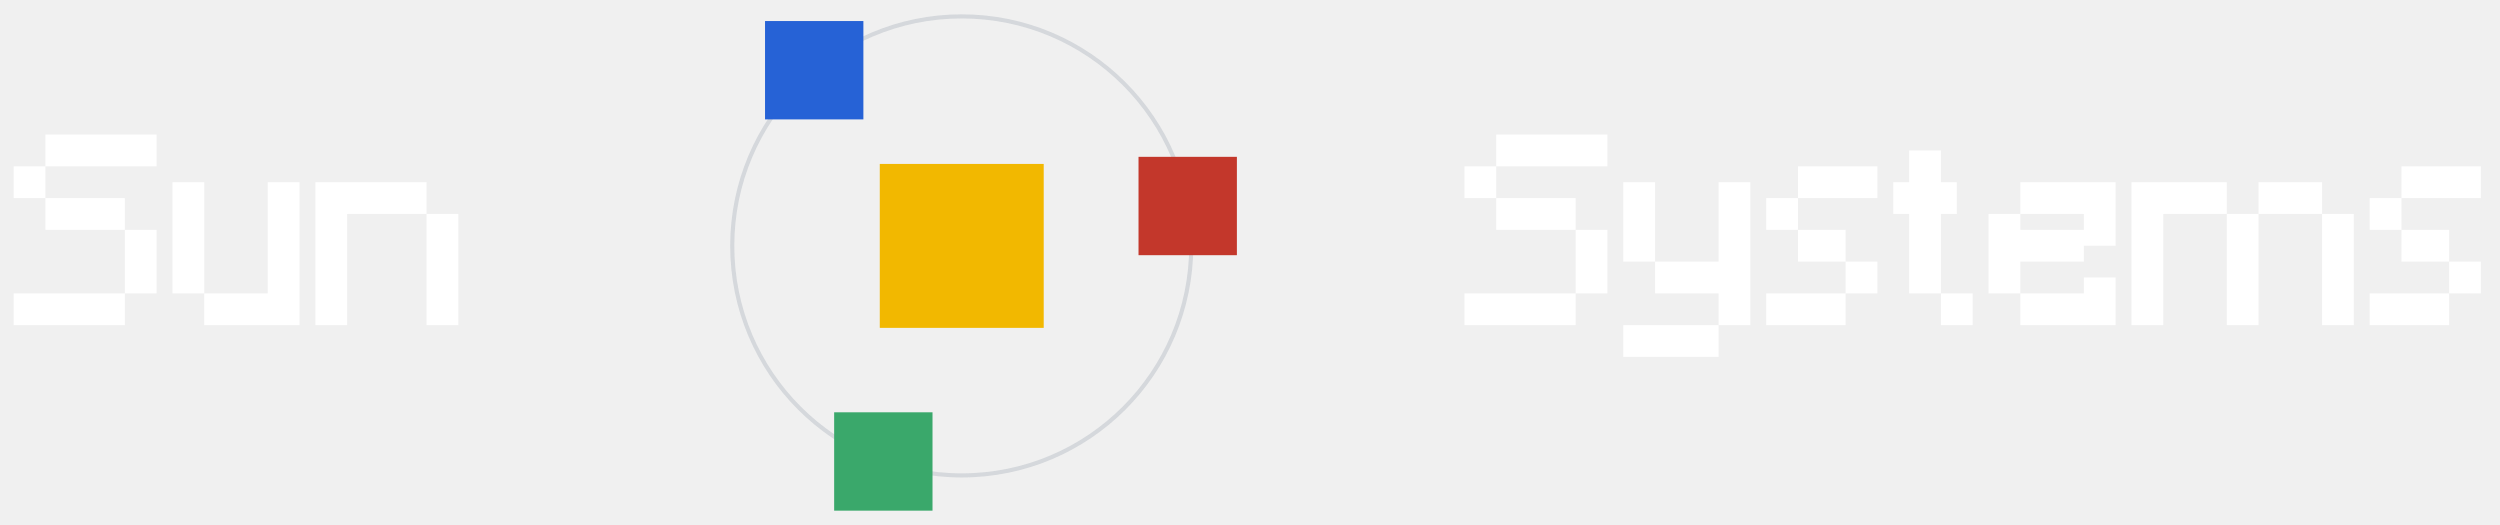
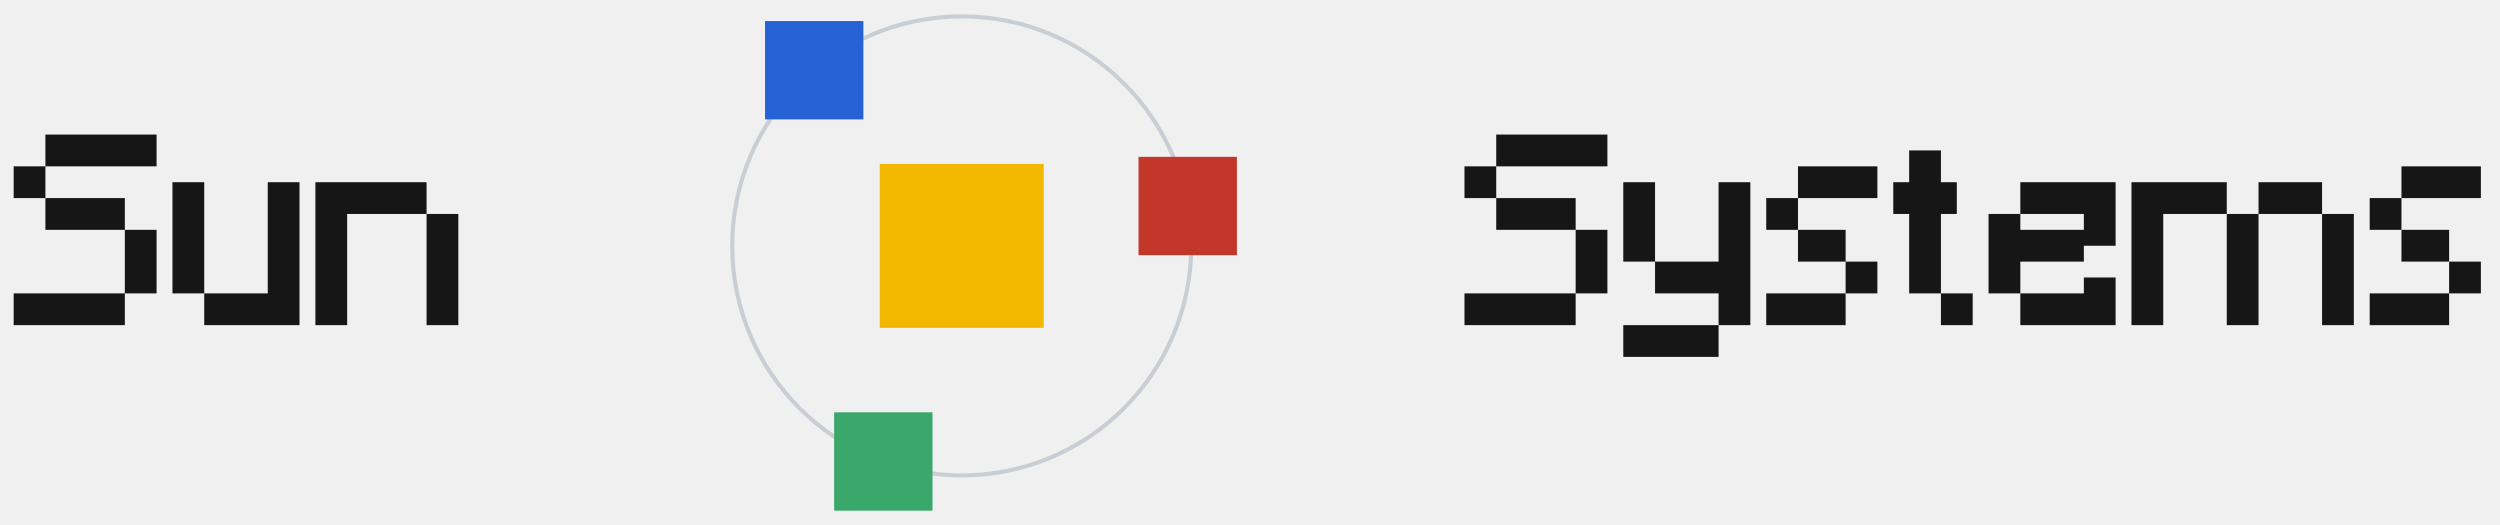
<svg xmlns="http://www.w3.org/2000/svg" width="915" height="192" viewBox="25 60 915 192">
-   <g fill="#ffffff">
+   <g fill="#161616">
    <path d="M 64.88 179.0 L 59.06 179.0 L 53.25 179.0 L 47.44 179.0 L 41.62 179.0 L 35.81 179.0 L 30.0 179.0 L 30.0 173.19 L 30.0 167.38 L 35.81 167.38 L 41.62 167.38 L 47.44 167.38 L 53.25 167.38 L 59.06 167.38 L 64.88 167.38 L 70.69 167.38 L 70.69 173.19 L 70.69 179.0 Z M 70.69 167.38 L 70.69 161.56 L 70.69 155.75 L 70.69 149.94 L 70.69 144.12 L 76.5 144.12 L 82.31 144.12 L 82.31 149.94 L 82.31 155.75 L 82.31 161.56 L 82.31 167.38 L 76.5 167.38 Z M 70.69 144.12 L 64.88 144.12 L 59.06 144.12 L 53.25 144.12 L 47.44 144.12 L 41.62 144.12 L 41.62 138.31 L 41.62 132.5 L 47.44 132.5 L 53.25 132.5 L 59.06 132.5 L 64.88 132.5 L 70.69 132.5 L 70.69 138.31 Z M 41.62 132.5 L 35.81 132.5 L 30.0 132.5 L 30.0 126.69 L 30.0 120.88 L 35.81 120.88 L 41.62 120.88 L 41.62 126.69 Z M 76.5 120.88 L 70.69 120.88 L 64.88 120.88 L 59.06 120.88 L 53.25 120.88 L 47.44 120.88 L 41.62 120.88 L 41.62 115.06 L 41.62 109.25 L 47.44 109.25 L 53.25 109.25 L 59.06 109.25 L 64.88 109.25 L 70.69 109.25 L 76.5 109.25 L 82.31 109.25 L 82.31 115.06 L 82.31 120.88 Z M 128.81 179.0 L 123.0 179.0 L 117.19 179.0 L 111.38 179.0 L 105.56 179.0 L 99.75 179.0 L 99.75 173.19 L 99.75 167.38 L 105.56 167.38 L 111.38 167.38 L 117.19 167.38 L 123.0 167.38 L 123.0 161.56 L 123.0 155.75 L 123.0 149.94 L 123.0 144.12 L 123.0 138.31 L 123.0 132.5 L 123.0 126.69 L 128.81 126.69 L 134.62 126.69 L 134.62 132.5 L 134.62 138.31 L 134.62 144.12 L 134.62 149.94 L 134.62 155.75 L 134.62 161.56 L 134.62 167.38 L 134.62 173.19 L 134.62 179.0 Z M 99.75 167.38 L 93.94 167.38 L 88.12 167.38 L 88.12 161.56 L 88.12 155.75 L 88.12 149.94 L 88.12 144.12 L 88.12 138.31 L 88.12 132.5 L 88.12 126.69 L 93.94 126.69 L 99.75 126.69 L 99.75 132.5 L 99.75 138.31 L 99.75 144.12 L 99.75 149.94 L 99.75 155.75 L 99.75 161.56 Z M 186.94 179.0 L 181.12 179.0 L 181.12 173.19 L 181.12 167.38 L 181.12 161.56 L 181.12 155.75 L 181.12 149.94 L 181.12 144.12 L 181.12 138.31 L 186.94 138.31 L 192.75 138.31 L 192.75 144.12 L 192.75 149.94 L 192.75 155.75 L 192.75 161.56 L 192.75 167.38 L 192.75 173.19 L 192.75 179.0 Z M 146.25 179.0 L 140.44 179.0 L 140.44 173.19 L 140.44 167.38 L 140.44 161.56 L 140.44 155.75 L 140.44 149.94 L 140.44 144.12 L 140.44 138.31 L 140.44 132.5 L 140.44 126.69 L 146.25 126.69 L 152.06 126.69 L 157.88 126.69 L 163.69 126.69 L 169.5 126.69 L 175.31 126.69 L 181.12 126.69 L 181.12 132.5 L 181.12 138.31 L 175.31 138.31 L 169.5 138.31 L 163.69 138.31 L 157.88 138.31 L 152.06 138.31 L 152.06 144.12 L 152.06 149.94 L 152.06 155.75 L 152.06 161.56 L 152.06 167.38 L 152.06 173.19 L 152.06 179.0 Z" />
    <path d="M 595.88 179.0 L 590.06 179.0 L 584.25 179.0 L 578.44 179.0 L 572.62 179.0 L 566.81 179.0 L 561.0 179.0 L 561.0 173.19 L 561.0 167.38 L 566.81 167.38 L 572.62 167.38 L 578.44 167.38 L 584.25 167.38 L 590.06 167.38 L 595.88 167.38 L 601.69 167.38 L 601.69 173.19 L 601.69 179.0 Z M 601.69 167.38 L 601.69 161.56 L 601.69 155.75 L 601.69 149.94 L 601.69 144.12 L 607.5 144.12 L 613.31 144.12 L 613.31 149.94 L 613.31 155.75 L 613.31 161.56 L 613.31 167.38 L 607.5 167.38 Z M 601.69 144.12 L 595.88 144.12 L 590.06 144.12 L 584.25 144.12 L 578.44 144.12 L 572.62 144.12 L 572.62 138.31 L 572.62 132.5 L 578.44 132.5 L 584.25 132.5 L 590.06 132.5 L 595.88 132.5 L 601.69 132.5 L 601.69 138.31 Z M 572.62 132.5 L 566.81 132.5 L 561.0 132.5 L 561.0 126.69 L 561.0 120.88 L 566.81 120.88 L 572.62 120.88 L 572.62 126.69 Z M 607.5 120.88 L 601.69 120.88 L 595.88 120.88 L 590.06 120.88 L 584.25 120.88 L 578.44 120.88 L 572.62 120.88 L 572.62 115.06 L 572.62 109.25 L 578.44 109.25 L 584.25 109.25 L 590.06 109.25 L 595.88 109.25 L 601.69 109.25 L 607.5 109.25 L 613.31 109.25 L 613.31 115.06 L 613.31 120.88 Z M 648.19 190.62 L 642.38 190.62 L 636.56 190.62 L 630.75 190.62 L 624.94 190.62 L 619.12 190.62 L 619.12 184.81 L 619.12 179.0 L 624.94 179.0 L 630.75 179.0 L 636.56 179.0 L 642.38 179.0 L 648.19 179.0 L 654.0 179.0 L 654.0 184.81 L 654.0 190.62 Z M 654.0 179.0 L 654.0 173.19 L 654.0 167.38 L 648.19 167.38 L 642.38 167.38 L 636.56 167.38 L 630.75 167.38 L 630.75 161.56 L 630.75 155.75 L 636.56 155.75 L 642.38 155.75 L 648.19 155.75 L 654.0 155.75 L 654.0 149.94 L 654.0 144.12 L 654.0 138.31 L 654.0 132.5 L 654.0 126.69 L 659.81 126.69 L 665.62 126.69 L 665.62 132.5 L 665.62 138.31 L 665.62 144.12 L 665.62 149.94 L 665.62 155.75 L 665.62 161.56 L 665.62 167.38 L 665.62 173.19 L 665.62 179.0 L 659.81 179.0 Z M 630.75 155.75 L 624.94 155.75 L 619.12 155.75 L 619.12 149.94 L 619.12 144.12 L 619.12 138.31 L 619.12 132.5 L 619.12 126.69 L 624.94 126.69 L 630.75 126.69 L 630.75 132.5 L 630.75 138.31 L 630.75 144.12 L 630.75 149.94 Z M 694.69 179.0 L 688.88 179.0 L 683.06 179.0 L 677.25 179.0 L 671.44 179.0 L 671.44 173.19 L 671.44 167.38 L 677.25 167.38 L 683.06 167.38 L 688.88 167.38 L 694.69 167.38 L 700.5 167.38 L 700.5 173.19 L 700.5 179.0 Z M 700.5 167.38 L 700.5 161.56 L 700.5 155.75 L 706.31 155.75 L 712.12 155.75 L 712.12 161.56 L 712.12 167.38 L 706.31 167.38 Z M 700.5 155.75 L 694.69 155.75 L 688.88 155.75 L 683.06 155.75 L 683.06 149.94 L 683.06 144.12 L 688.88 144.12 L 694.69 144.12 L 700.5 144.12 L 700.5 149.94 Z M 683.06 144.12 L 677.25 144.12 L 671.44 144.12 L 671.44 138.31 L 671.44 132.5 L 677.25 132.5 L 683.06 132.5 L 683.06 138.31 Z M 706.31 132.5 L 700.5 132.5 L 694.69 132.5 L 688.88 132.5 L 683.06 132.5 L 683.06 126.69 L 683.06 120.88 L 688.88 120.88 L 694.69 120.88 L 700.5 120.88 L 706.31 120.88 L 712.12 120.88 L 712.12 126.69 L 712.12 132.5 Z M 741.19 179.0 L 735.38 179.0 L 735.38 173.19 L 735.38 167.38 L 741.19 167.38 L 747.0 167.38 L 747.0 173.19 L 747.0 179.0 Z M 735.38 167.38 L 729.56 167.38 L 723.75 167.38 L 723.75 161.56 L 723.75 155.75 L 723.75 149.94 L 723.75 144.12 L 723.75 138.31 L 717.94 138.31 L 717.94 132.5 L 717.94 126.69 L 723.75 126.69 L 723.75 120.88 L 723.75 115.06 L 729.56 115.06 L 735.38 115.06 L 735.38 120.88 L 735.38 126.69 L 741.19 126.69 L 741.19 132.5 L 741.19 138.31 L 735.38 138.31 L 735.38 144.12 L 735.38 149.94 L 735.38 155.75 L 735.38 161.56 Z M 793.5 179.0 L 787.69 179.0 L 781.88 179.0 L 776.06 179.0 L 770.25 179.0 L 764.44 179.0 L 764.44 173.19 L 764.44 167.38 L 770.25 167.38 L 776.06 167.38 L 781.88 167.38 L 787.69 167.38 L 787.69 161.56 L 793.5 161.56 L 799.31 161.56 L 799.31 167.38 L 799.31 173.19 L 799.31 179.0 Z M 764.44 167.38 L 758.62 167.38 L 752.81 167.38 L 752.81 161.56 L 752.81 155.75 L 752.81 149.94 L 752.81 144.12 L 752.81 138.31 L 758.62 138.31 L 764.44 138.31 L 764.44 132.5 L 764.44 126.69 L 770.25 126.69 L 776.06 126.69 L 781.88 126.69 L 787.69 126.69 L 793.5 126.69 L 799.31 126.69 L 799.31 132.5 L 799.31 138.31 L 799.31 144.12 L 799.31 149.94 L 793.5 149.94 L 787.69 149.94 L 787.69 155.75 L 781.88 155.75 L 776.06 155.75 L 770.25 155.75 L 764.44 155.75 L 764.44 161.56 Z M 781.88 144.12 L 787.69 144.12 L 787.69 138.31 L 781.88 138.31 L 776.06 138.31 L 770.25 138.31 L 764.44 138.31 L 764.44 144.12 L 770.25 144.12 L 776.06 144.12 Z M 880.69 179.0 L 874.88 179.0 L 874.88 173.19 L 874.88 167.38 L 874.88 161.56 L 874.88 155.75 L 874.88 149.94 L 874.88 144.12 L 874.88 138.31 L 880.69 138.31 L 886.5 138.31 L 886.5 144.12 L 886.5 149.94 L 886.5 155.75 L 886.5 161.56 L 886.5 167.38 L 886.5 173.19 L 886.5 179.0 Z M 845.81 179.0 L 840.0 179.0 L 840.0 173.19 L 840.0 167.38 L 840.0 161.56 L 840.0 155.75 L 840.0 149.94 L 840.0 144.12 L 840.0 138.31 L 845.81 138.31 L 851.62 138.31 L 851.62 144.12 L 851.62 149.94 L 851.62 155.75 L 851.62 161.56 L 851.62 167.38 L 851.62 173.19 L 851.62 179.0 Z M 810.94 179.0 L 805.12 179.0 L 805.12 173.19 L 805.12 167.38 L 805.12 161.56 L 805.12 155.75 L 805.12 149.94 L 805.12 144.12 L 805.12 138.31 L 805.12 132.5 L 805.12 126.69 L 810.94 126.69 L 816.75 126.69 L 822.56 126.69 L 828.38 126.69 L 834.19 126.69 L 840.0 126.69 L 840.0 132.5 L 840.0 138.31 L 834.19 138.31 L 828.38 138.31 L 822.56 138.31 L 816.75 138.31 L 816.75 144.12 L 816.75 149.94 L 816.75 155.75 L 816.75 161.56 L 816.75 167.38 L 816.75 173.19 L 816.75 179.0 Z M 874.88 138.31 L 869.06 138.31 L 863.25 138.31 L 857.44 138.31 L 851.62 138.31 L 851.62 132.5 L 851.62 126.69 L 857.44 126.69 L 863.25 126.69 L 869.06 126.69 L 874.88 126.69 L 874.88 132.5 Z M 915.56 179.0 L 909.75 179.0 L 903.94 179.0 L 898.12 179.0 L 892.31 179.0 L 892.31 173.19 L 892.31 167.38 L 898.12 167.38 L 903.94 167.38 L 909.75 167.38 L 915.56 167.38 L 921.38 167.38 L 921.38 173.19 L 921.38 179.0 Z M 921.38 167.38 L 921.38 161.56 L 921.38 155.75 L 927.19 155.75 L 933.0 155.75 L 933.0 161.56 L 933.0 167.38 L 927.19 167.38 Z M 921.38 155.75 L 915.56 155.75 L 909.75 155.75 L 903.94 155.75 L 903.94 149.94 L 903.94 144.12 L 909.75 144.12 L 915.56 144.12 L 921.38 144.12 L 921.38 149.94 Z M 903.94 144.12 L 898.12 144.12 L 892.31 144.12 L 892.31 138.31 L 892.31 132.5 L 898.12 132.5 L 903.94 132.5 L 903.94 138.31 Z M 927.19 132.5 L 921.38 132.5 L 915.56 132.5 L 909.75 132.5 L 903.94 132.5 L 903.94 126.69 L 903.94 120.88 L 909.75 120.88 L 915.56 120.88 L 921.38 120.88 L 927.19 120.88 L 933.0 120.88 L 933.0 126.69 L 933.0 132.5 Z" />
  </g>
-   <circle cx="377" cy="150.0" r="84" fill="none" stroke="#c9cdd4" stroke-width="1.5" stroke-opacity="0.7" />
+   <circle cx="377" cy="150.0" r="84" fill="none" stroke="#c9cdd4" stroke-width="1.5" />
  <rect x="347.0" y="120.0" width="60" height="60" fill="#f2b800" />
  <rect x="305.0" y="67.7" width="36" height="36" fill="#2662d6" />
  <rect x="441.7" y="117.4" width="36" height="36" fill="#c3372b" />
  <rect x="330.3" y="210.9" width="36" height="36" fill="#3aa86b" />
</svg>
